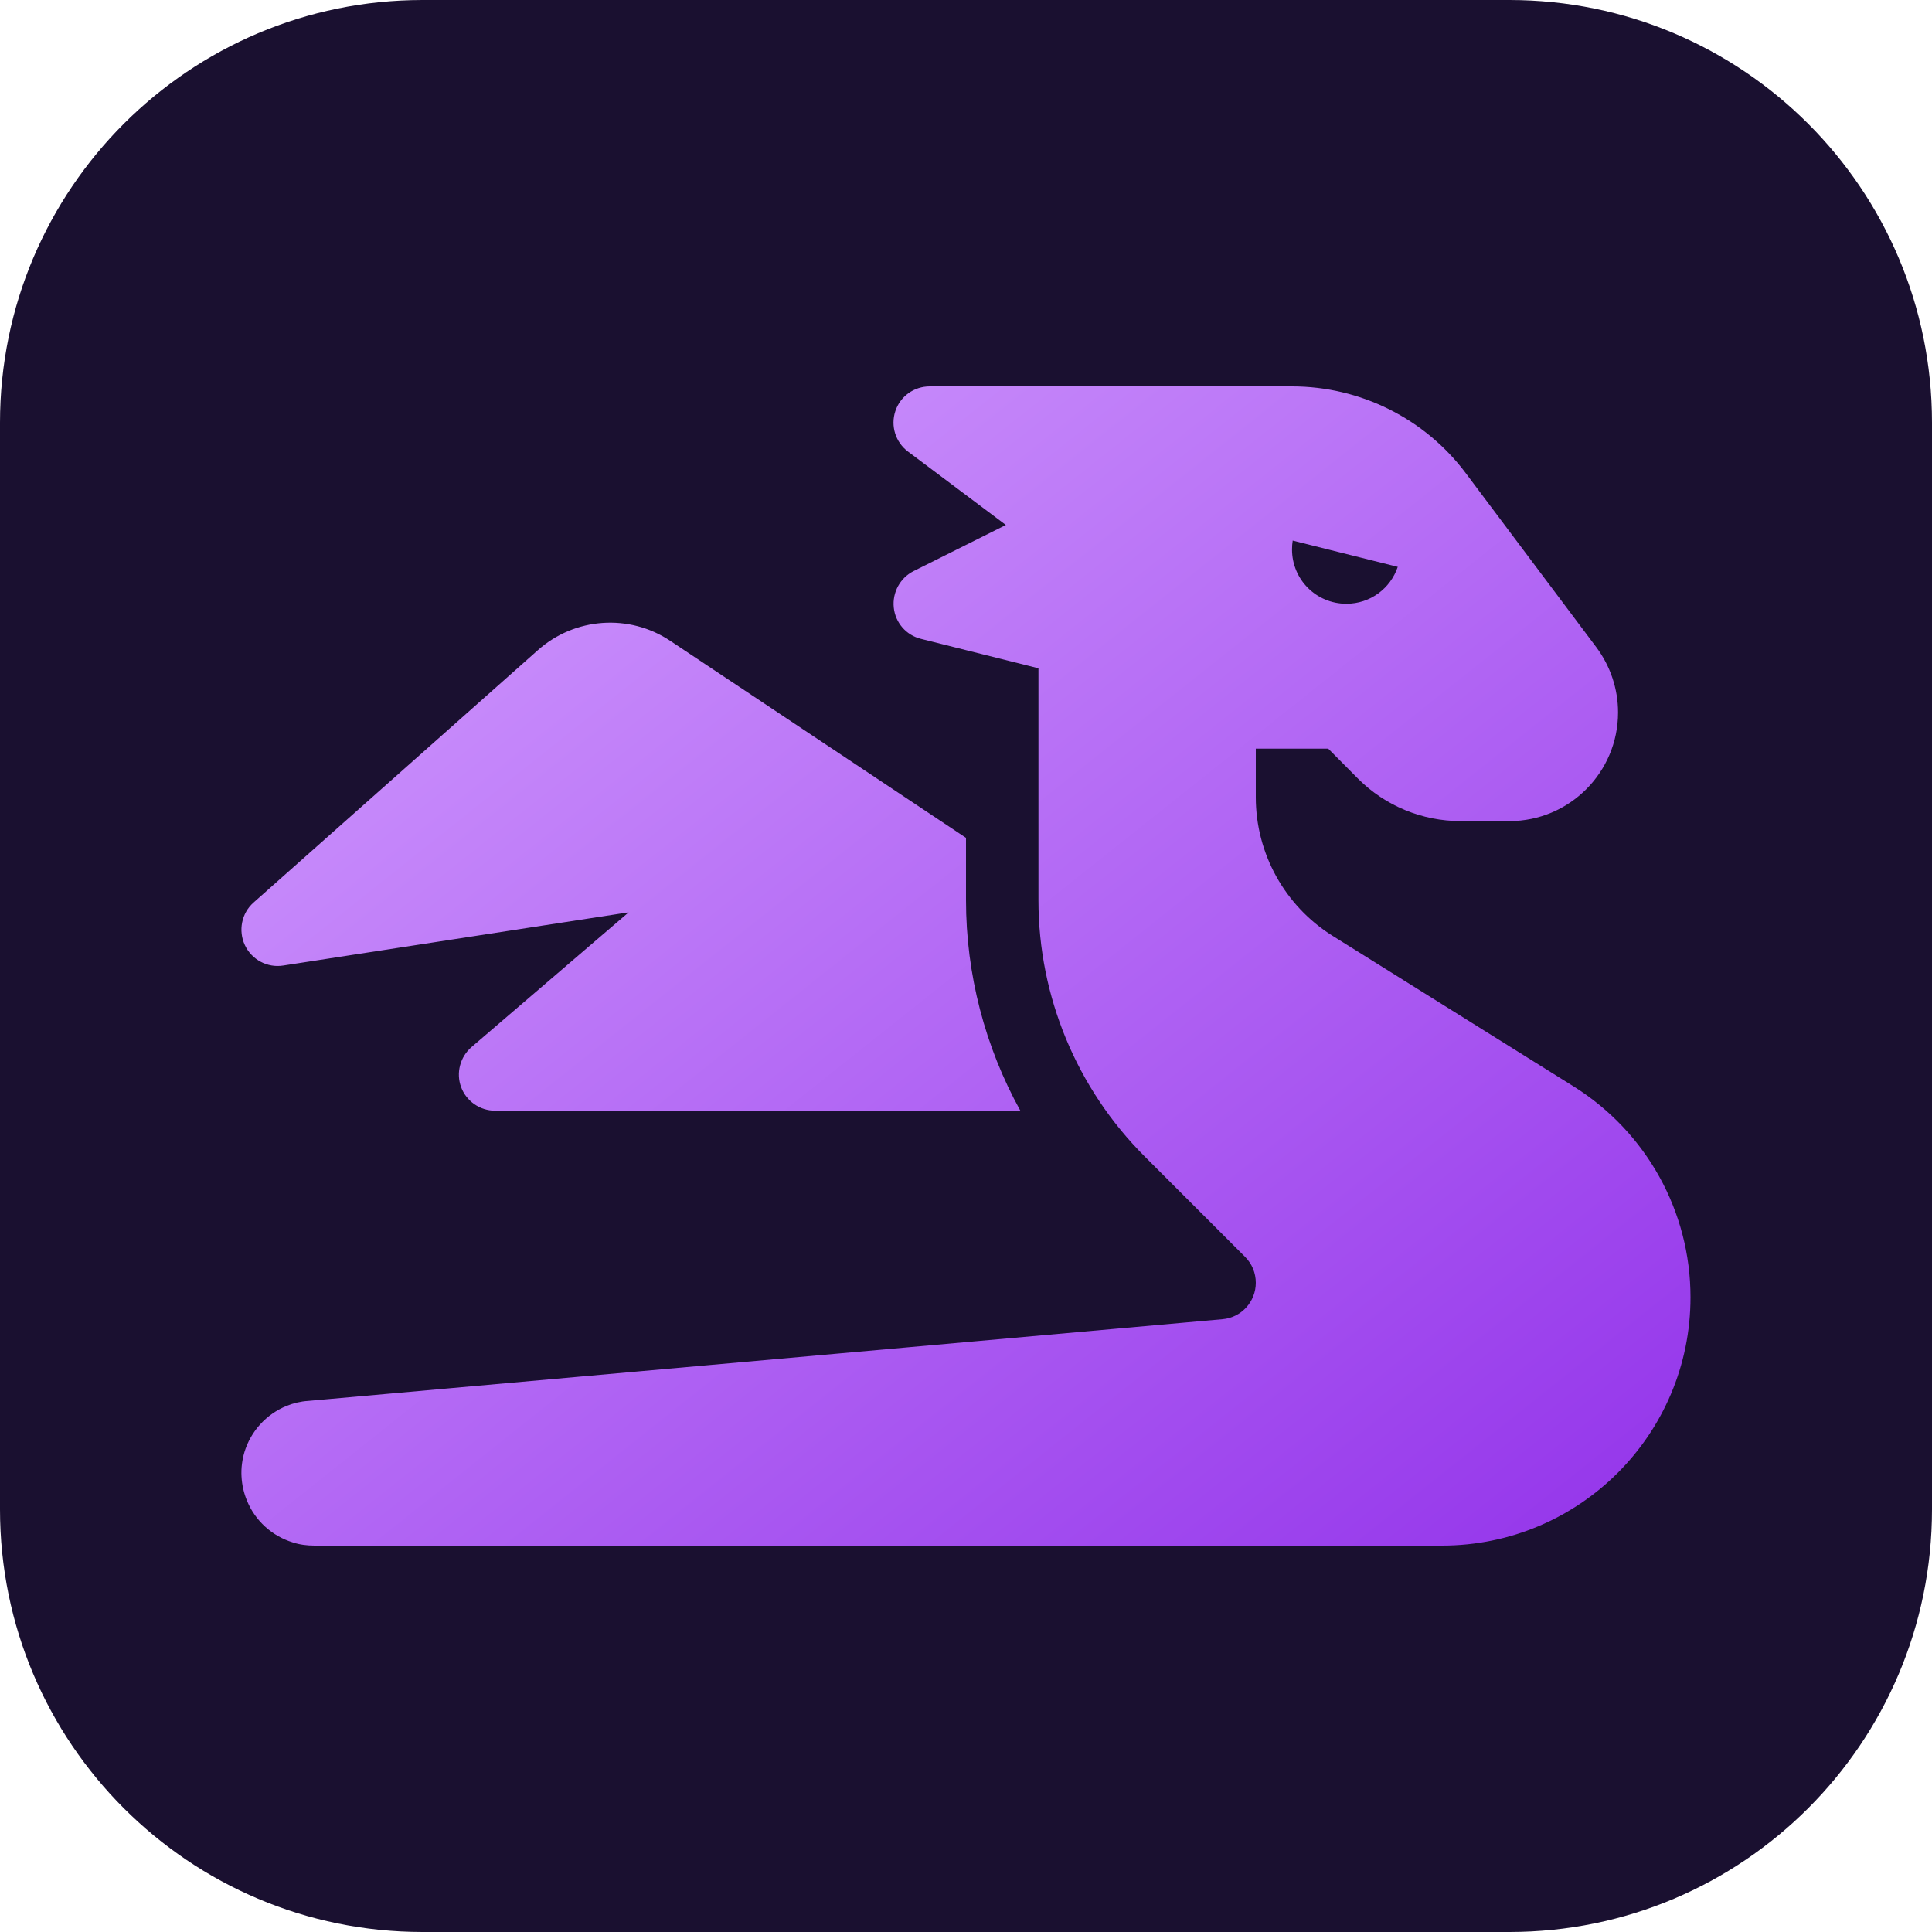
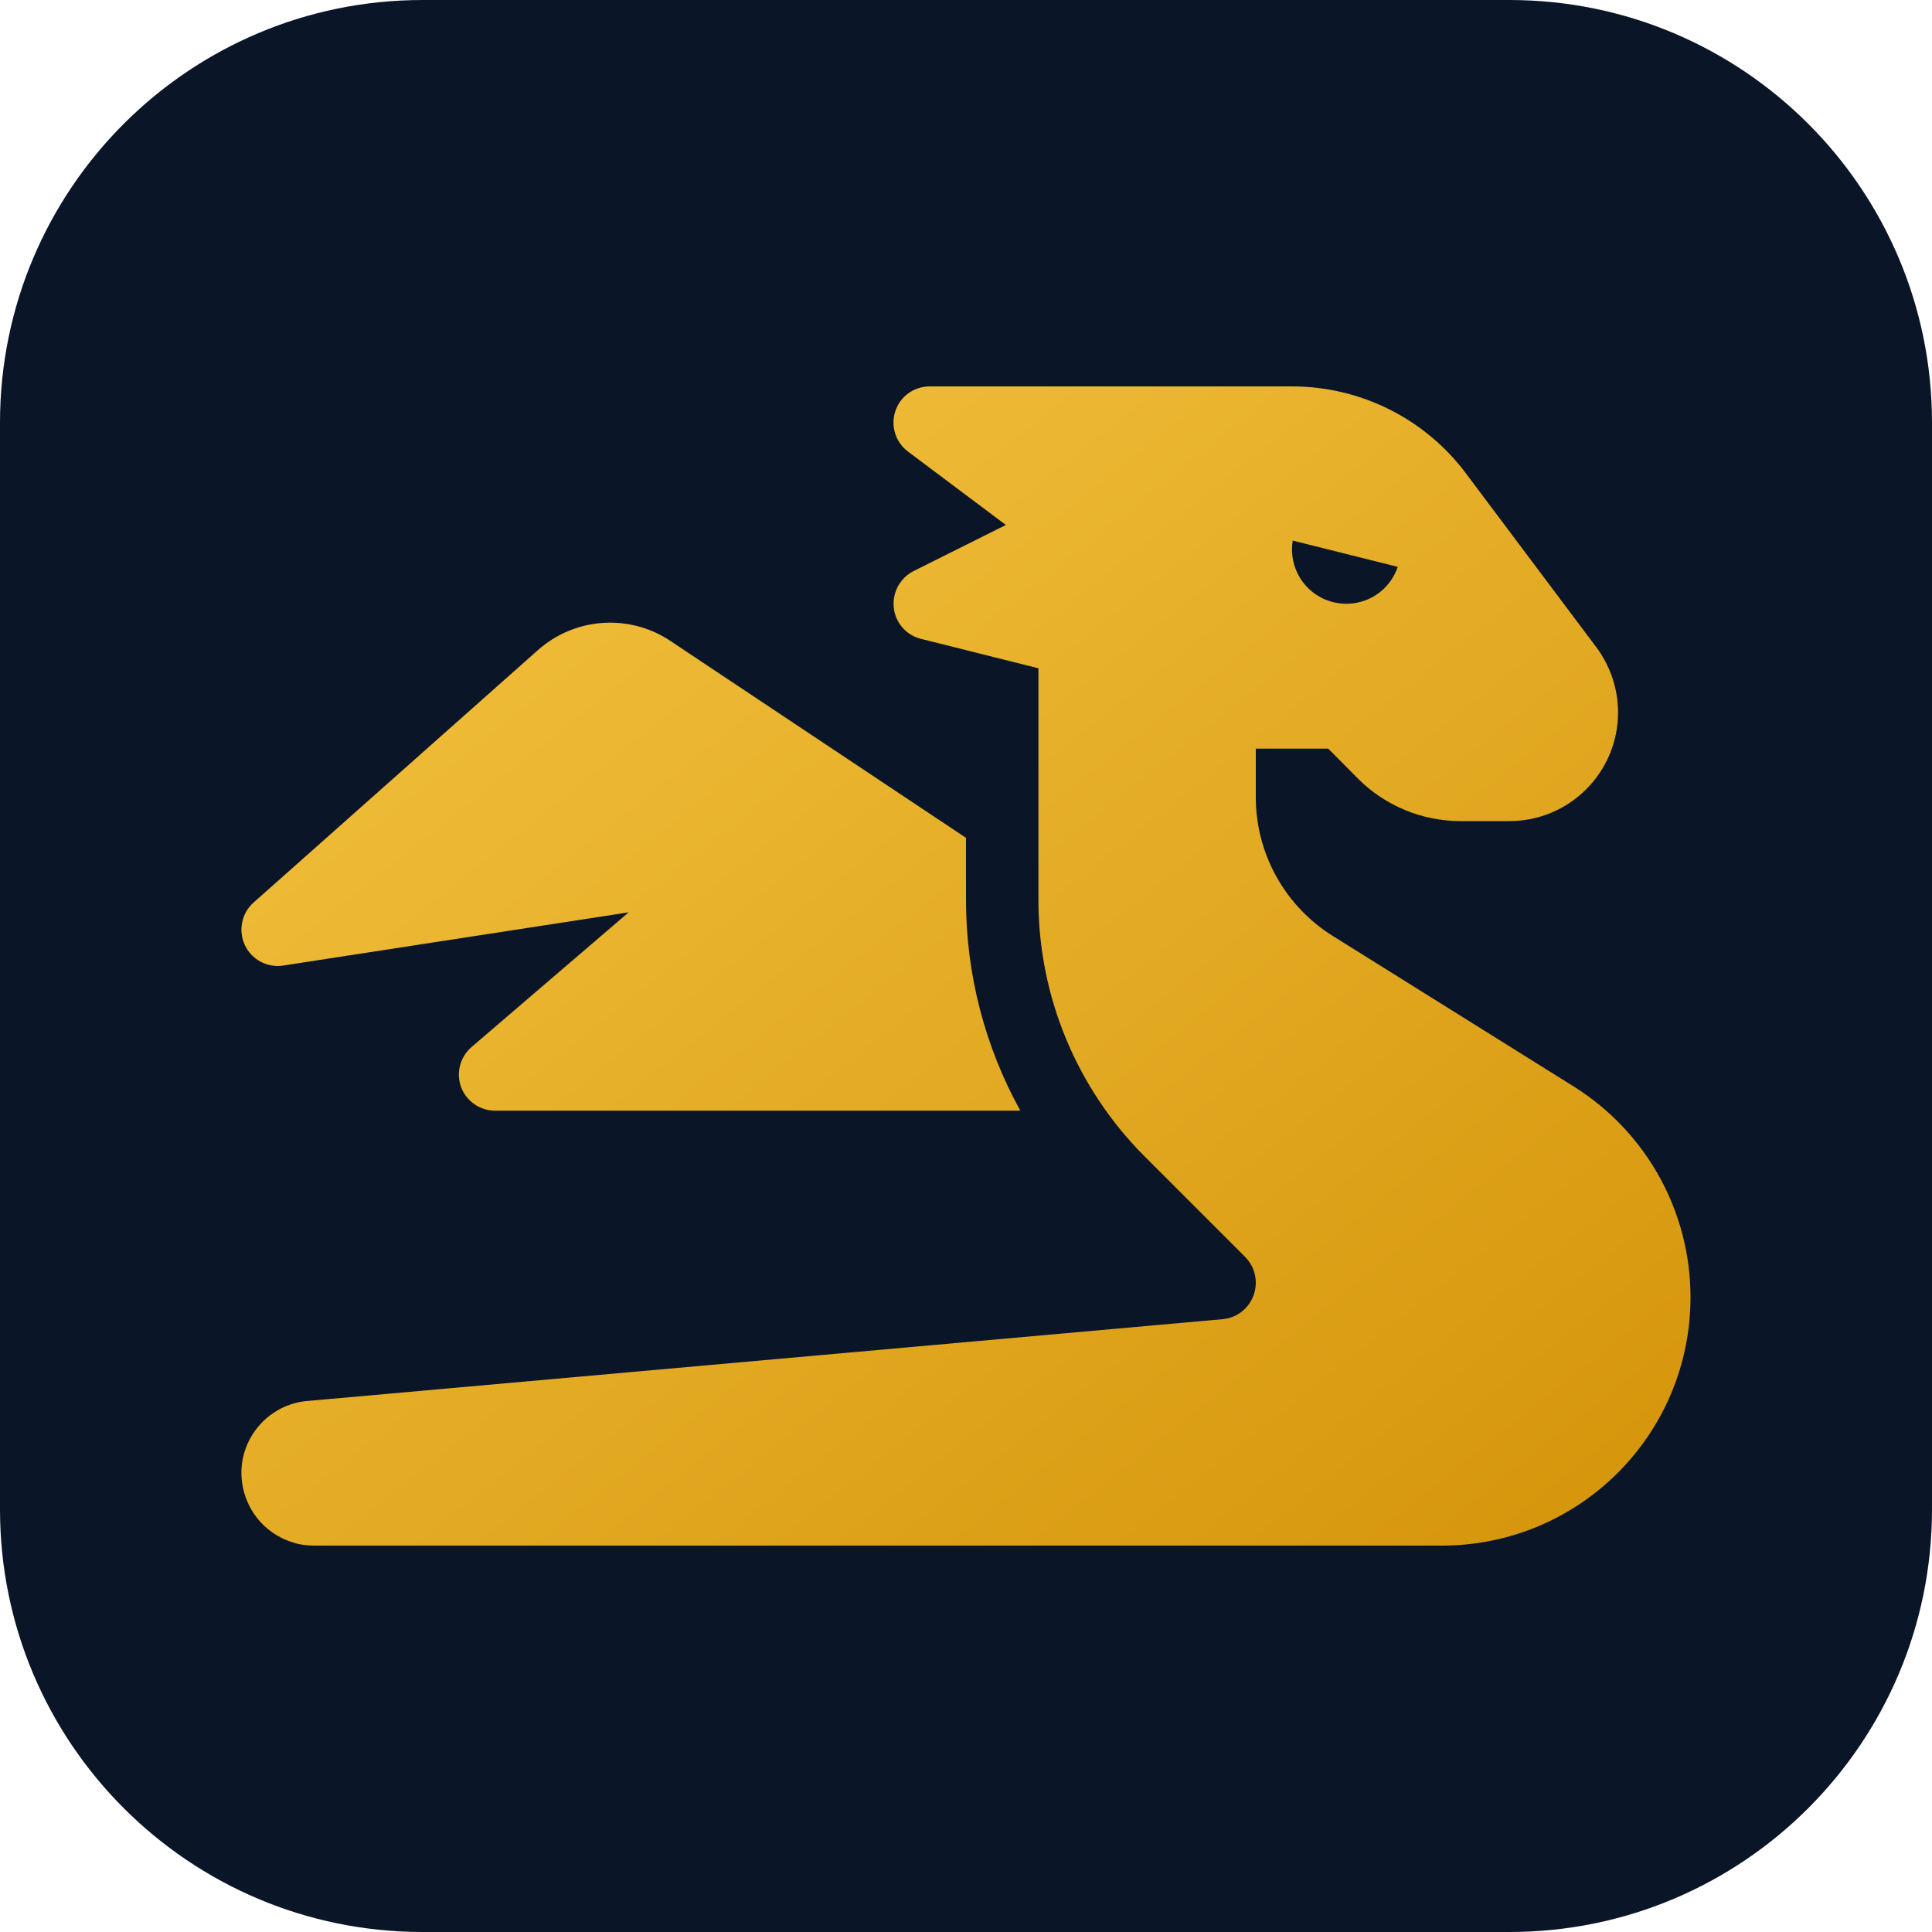
<svg xmlns="http://www.w3.org/2000/svg" viewBox="0 0 64 64" width="64" height="64">
  <defs>
    <linearGradient id="grad" x1="0%" y1="0%" x2="100%" y2="100%">
-       <stop offset="0%" style="stop-color:#d4a0ff;stop-opacity:1" />
-       <stop offset="100%" style="stop-color:#9333ea;stop-opacity:1" />
+       <stop offset="0%" style="stop-color:#f5c542;stop-opacity:1" />
+       <stop offset="100%" style="stop-color:#d4940a;stop-opacity:1" />
    </linearGradient>
  </defs>
-   <rect width="64" height="64" rx="14" fill="#1a1030" />
+   <rect width="64" height="64" rx="14" fill="#0b1528" />
  <g transform="translate(8, 12.8) scale(0.075)">
    <path d="M352 124.5l-51.9-13c-6.5-1.6-11.3-7.1-12-13.8s2.8-13.1 8.7-16.1l40.8-20.4L294.4 28.8c-5.5-4.1-7.8-11.3-5.6-17.9S297.1 0 304 0L416 0l32 0 16 0c30.2 0 58.7 14.2 76.8 38.4l57.6 76.8c6.2 8.3 9.6 18.4 9.6 28.8c0 26.5-21.5 48-48 48l-21.5 0c-17 0-33.3-6.7-45.3-18.7L480 160l-32 0 0 21.5c0 24.8 12.8 47.9 33.8 61.1l106.6 66.6c32.1 20.1 51.6 55.2 51.6 93.1C640 462.9 590.9 512 530.2 512L496 512l-64 0L32.3 512c-3.3 0-6.6-.4-9.6-1.4C13.5 507.8 6 501 2.4 492.1C1 488.7 .2 485.2 0 481.4c-.2-3.7 .3-7.3 1.3-10.7c2.8-9.2 9.6-16.7 18.6-20.4c3-1.2 6.2-2 9.5-2.2L433.3 412c8.3-.7 14.7-7.7 14.7-16.1c0-4.3-1.7-8.4-4.7-11.4l-44.4-44.4c-30-30-46.9-70.7-46.9-113.1l0-45.5 0-57zM512 72.3c0-.1 0-.2 0-.3s0-.2 0-.3l0 .6zm-1.3 7.4L464.3 68.1c-.2 1.3-.3 2.6-.3 3.9c0 13.3 10.7 24 24 24c10.6 0 19.5-6.8 22.7-16.3zM130.9 116.5c16.3-14.5 40.4-16.2 58.5-4.1l130.6 87 0 27.5c0 32.8 8.4 64.8 24 93l-232 0c-6.7 0-12.7-4.2-15-10.4s-.5-13.3 4.6-17.7L171 232.3 18.4 255.8c-7 1.1-13.9-2.6-16.9-9s-1.5-14.1 3.8-18.8L130.9 116.5z" fill="url(#grad)" />
  </g>
</svg>
